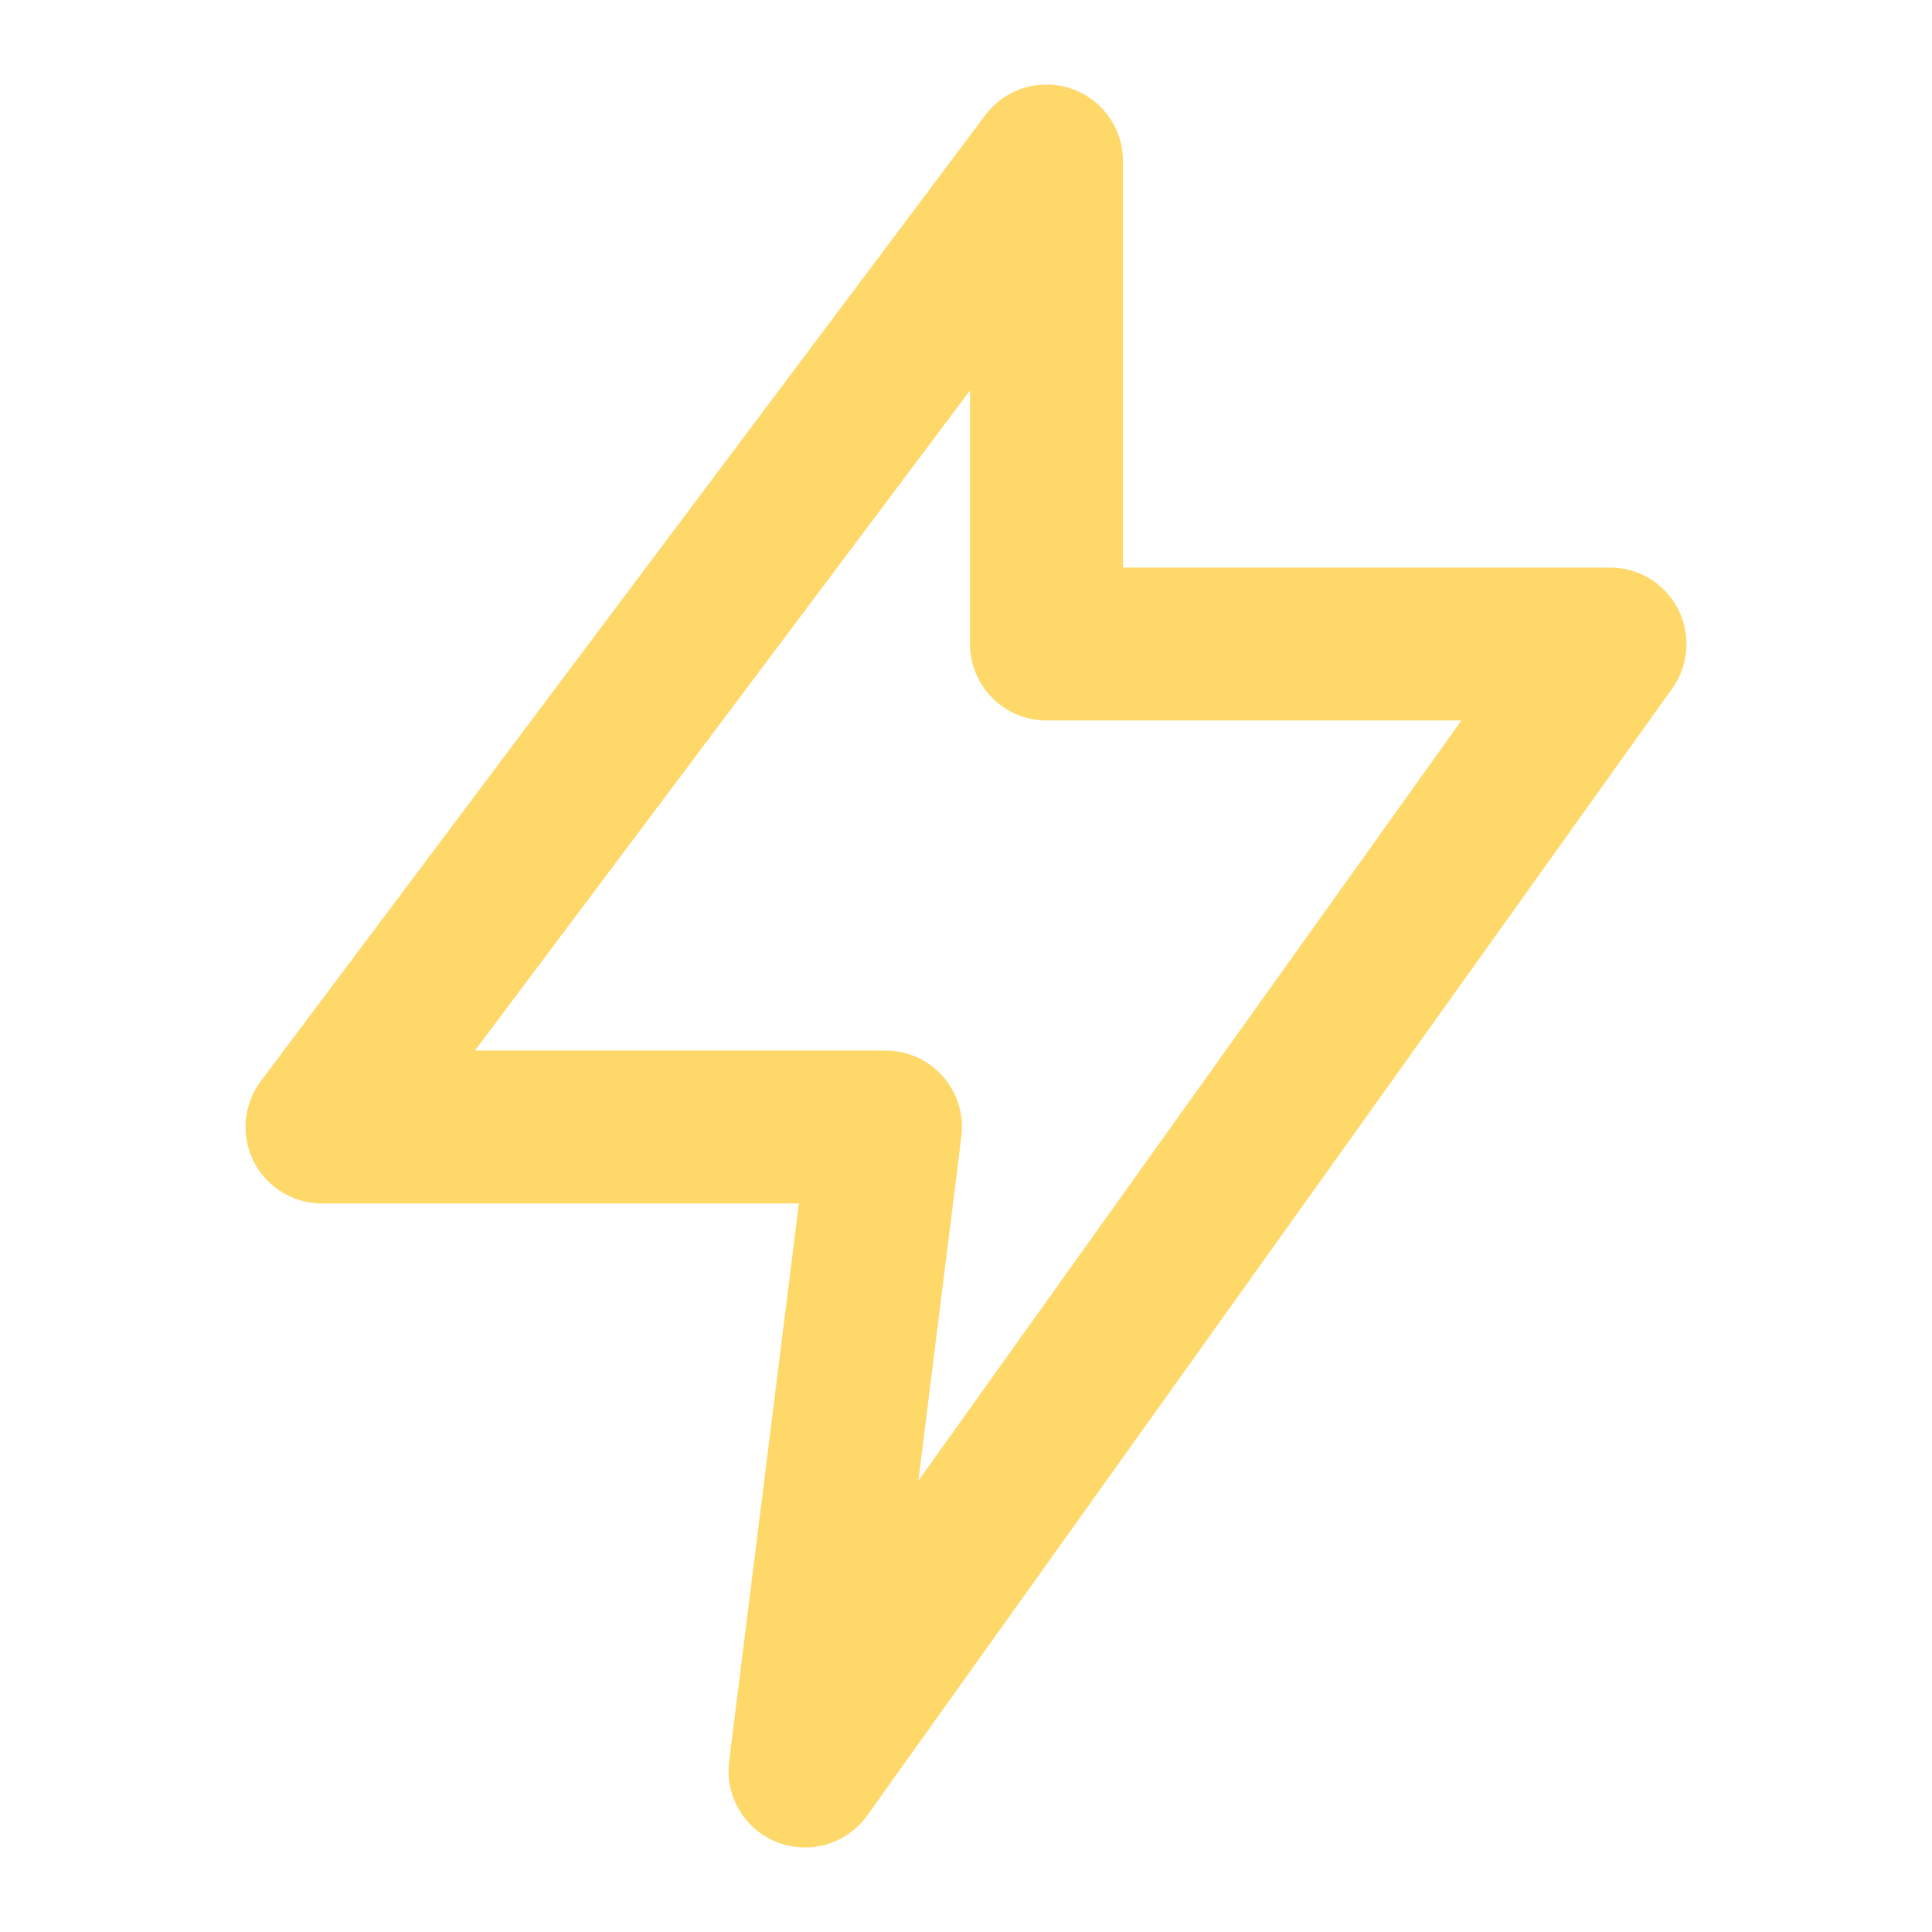
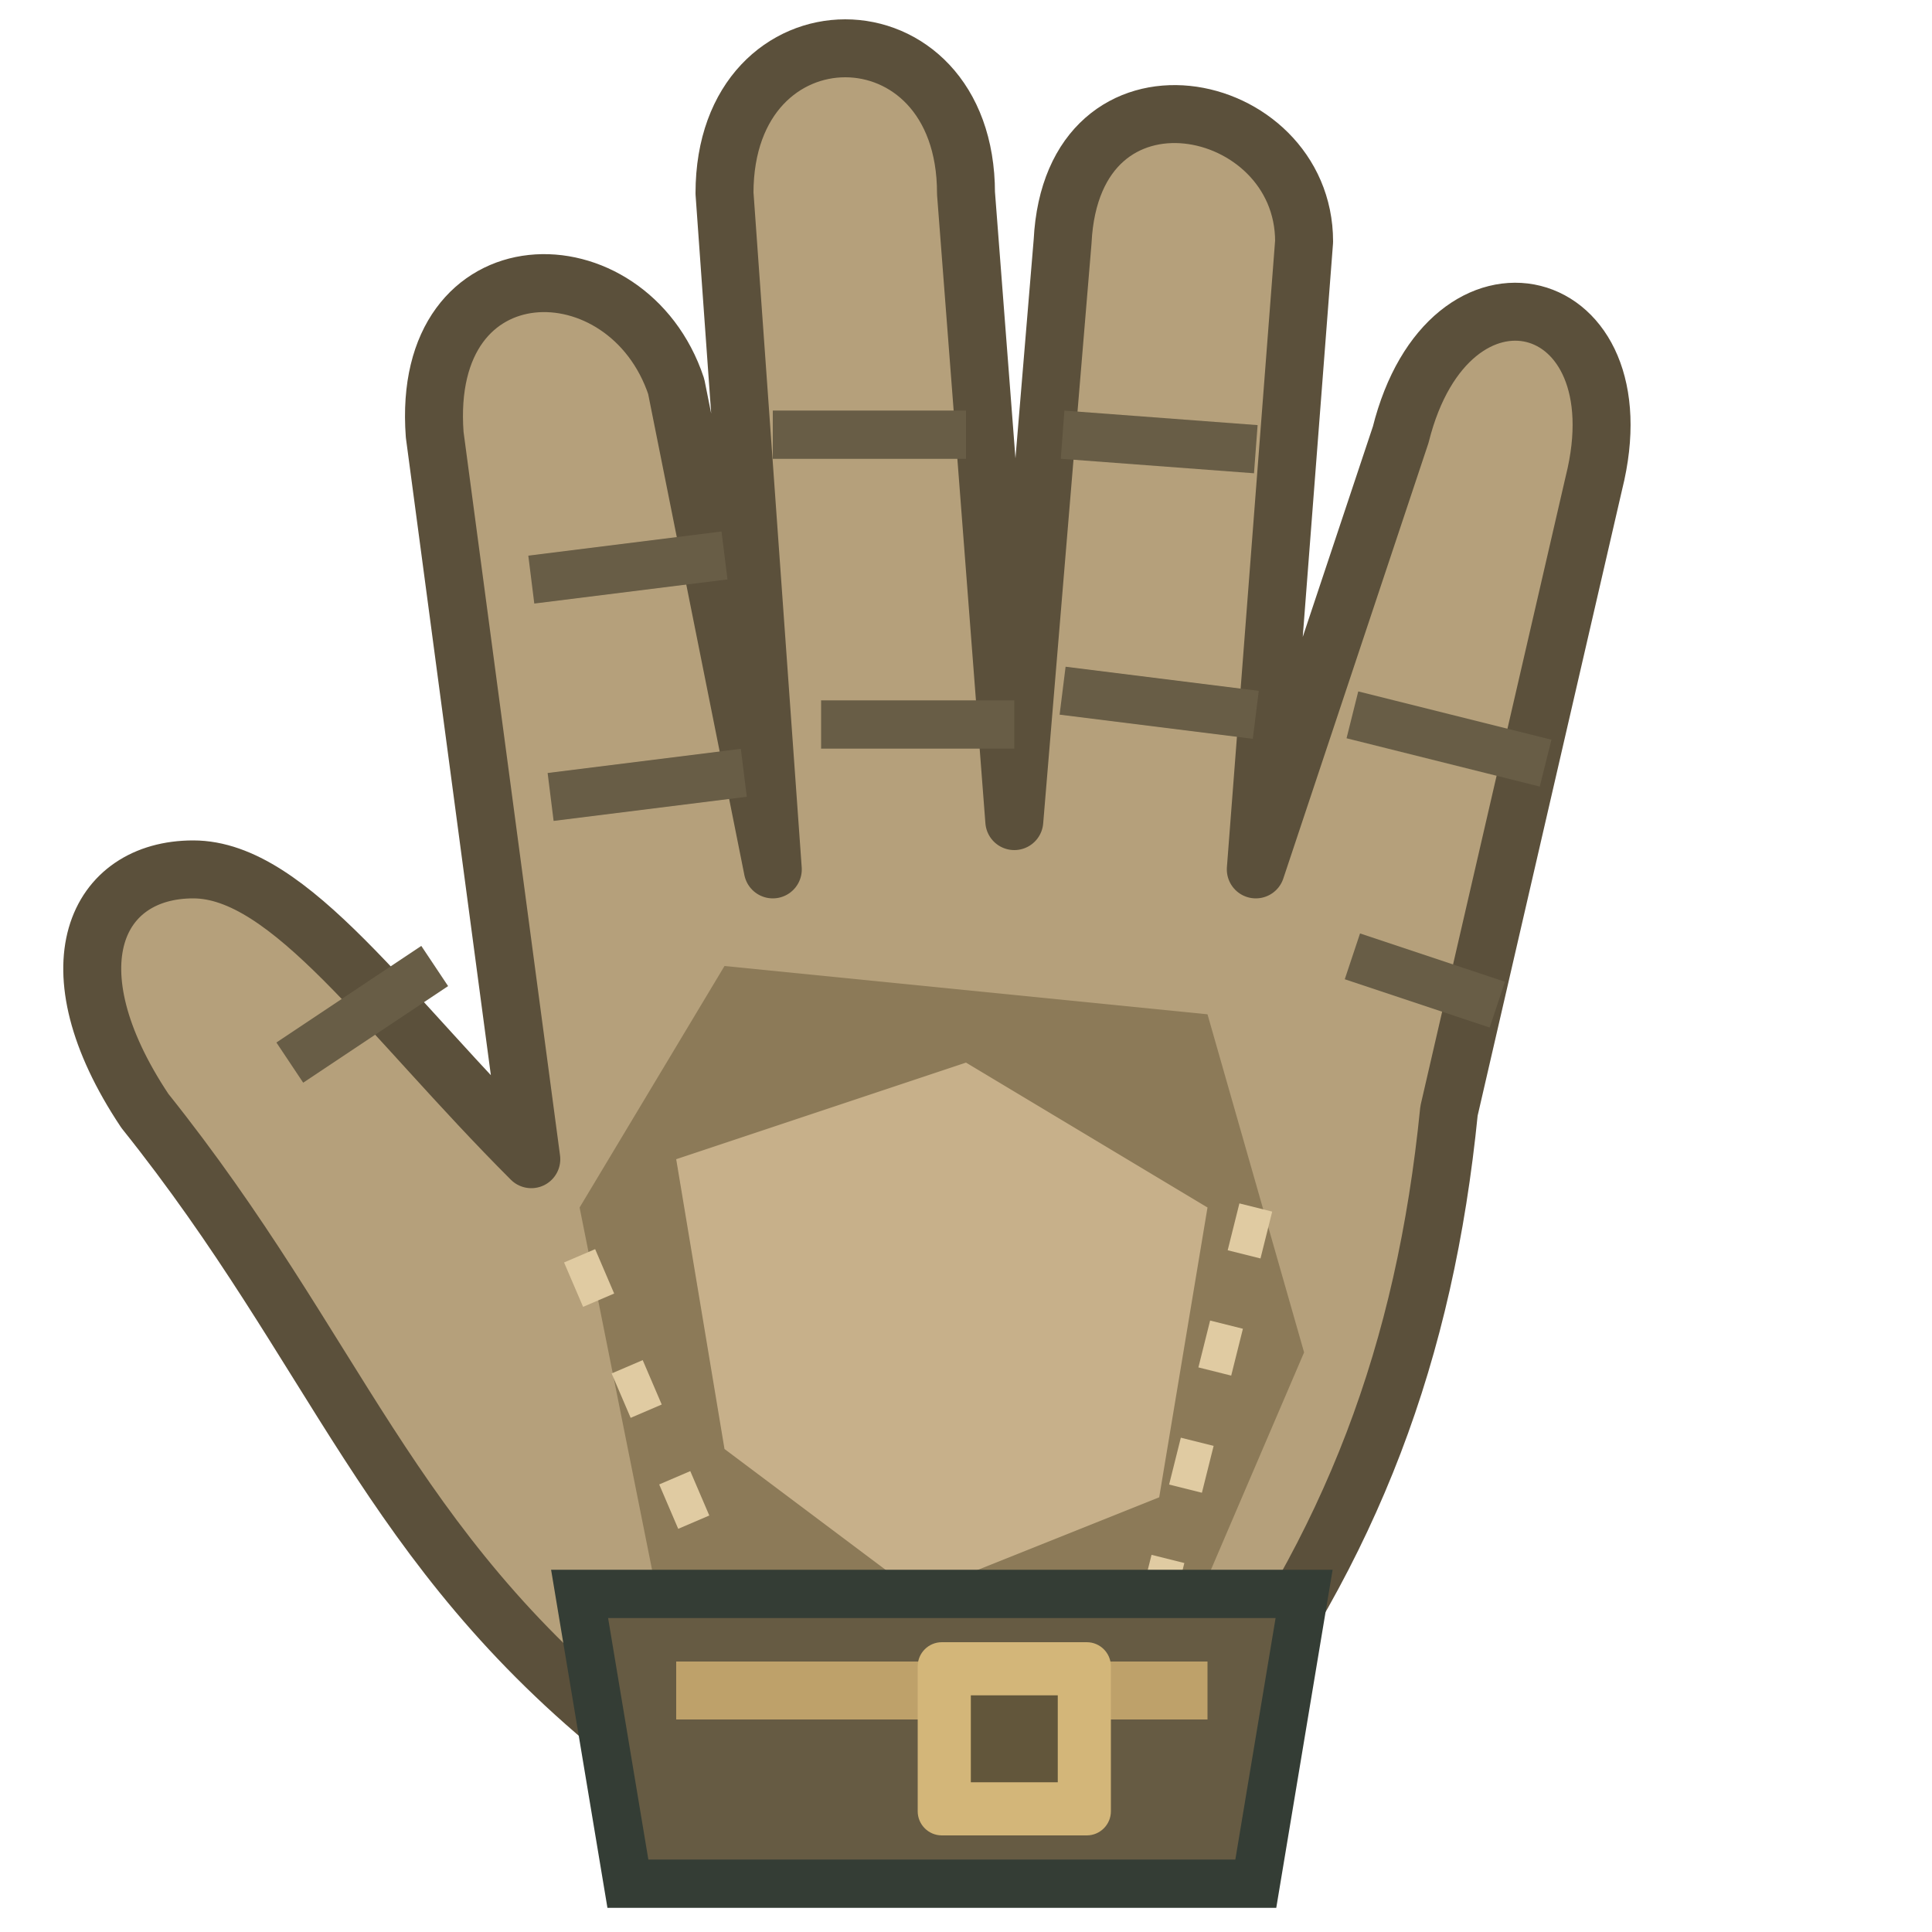
- <svg xmlns="http://www.w3.org/2000/svg" viewBox="0 0 24 24" fill="none" stroke="#ffd86a" stroke-width="1.9" stroke-linecap="round" stroke-linejoin="round">
-   <path d="M13 2 4 14h7l-1 8 10-14h-7z" />
+ <svg xmlns="http://www.w3.org/2000/svg" viewBox="0 0 40 40">
+   <path d="M13 36c-5-4-6-8-10-13-2-3-1-5 1-5 2 0 4 3 7 6L9 9c-.3-4 4-4 5-1l2 10-1-14c0-4 5-4 5 0l1 13 1-12c.2-4 5-3 5 0l-1 13 3-9c1-4 5-3 4 1l-3 13c-.5 5-2 9-5 13z" fill="#b5a07b" stroke="#5b503b" stroke-width="1.2" stroke-linejoin="round" />
+   <path d="m12 25 3-5 10 1 2 7-3 7H14z" fill="#8c7a58" />
+   <path d="m14 24 6-2 5 3-1 6-5 2-4-3z" fill="#c7b08a" />
+   <path d="m11 12 4-.5m-3.6 5 4-.5M16 9h4m-3 6h4m1-6 4 .3m-4 5 4 .5m2 0 4 1m-4 4 3 1M6 22l3-2" stroke="#685d46" stroke-width="1" fill="none" />
+   <path d="m12 26 3 7m11-8-2 8" fill="none" stroke="#e0cba2" stroke-width=".7" stroke-dasharray="1 1.5" />
+   <path d="M12 33h15l-1 6H13z" fill="#665b43" stroke="#343d35" />
+   <path d="M14 35h11" stroke="#bea16a" stroke-width="1.2" />
+   <rect x="19" y="34" width="4" height="4" rx=".5" fill="#d3b679" />
+   <rect x="20.1" y="35.1" width="1.8" height="1.8" fill="#62563b" />
</svg>
